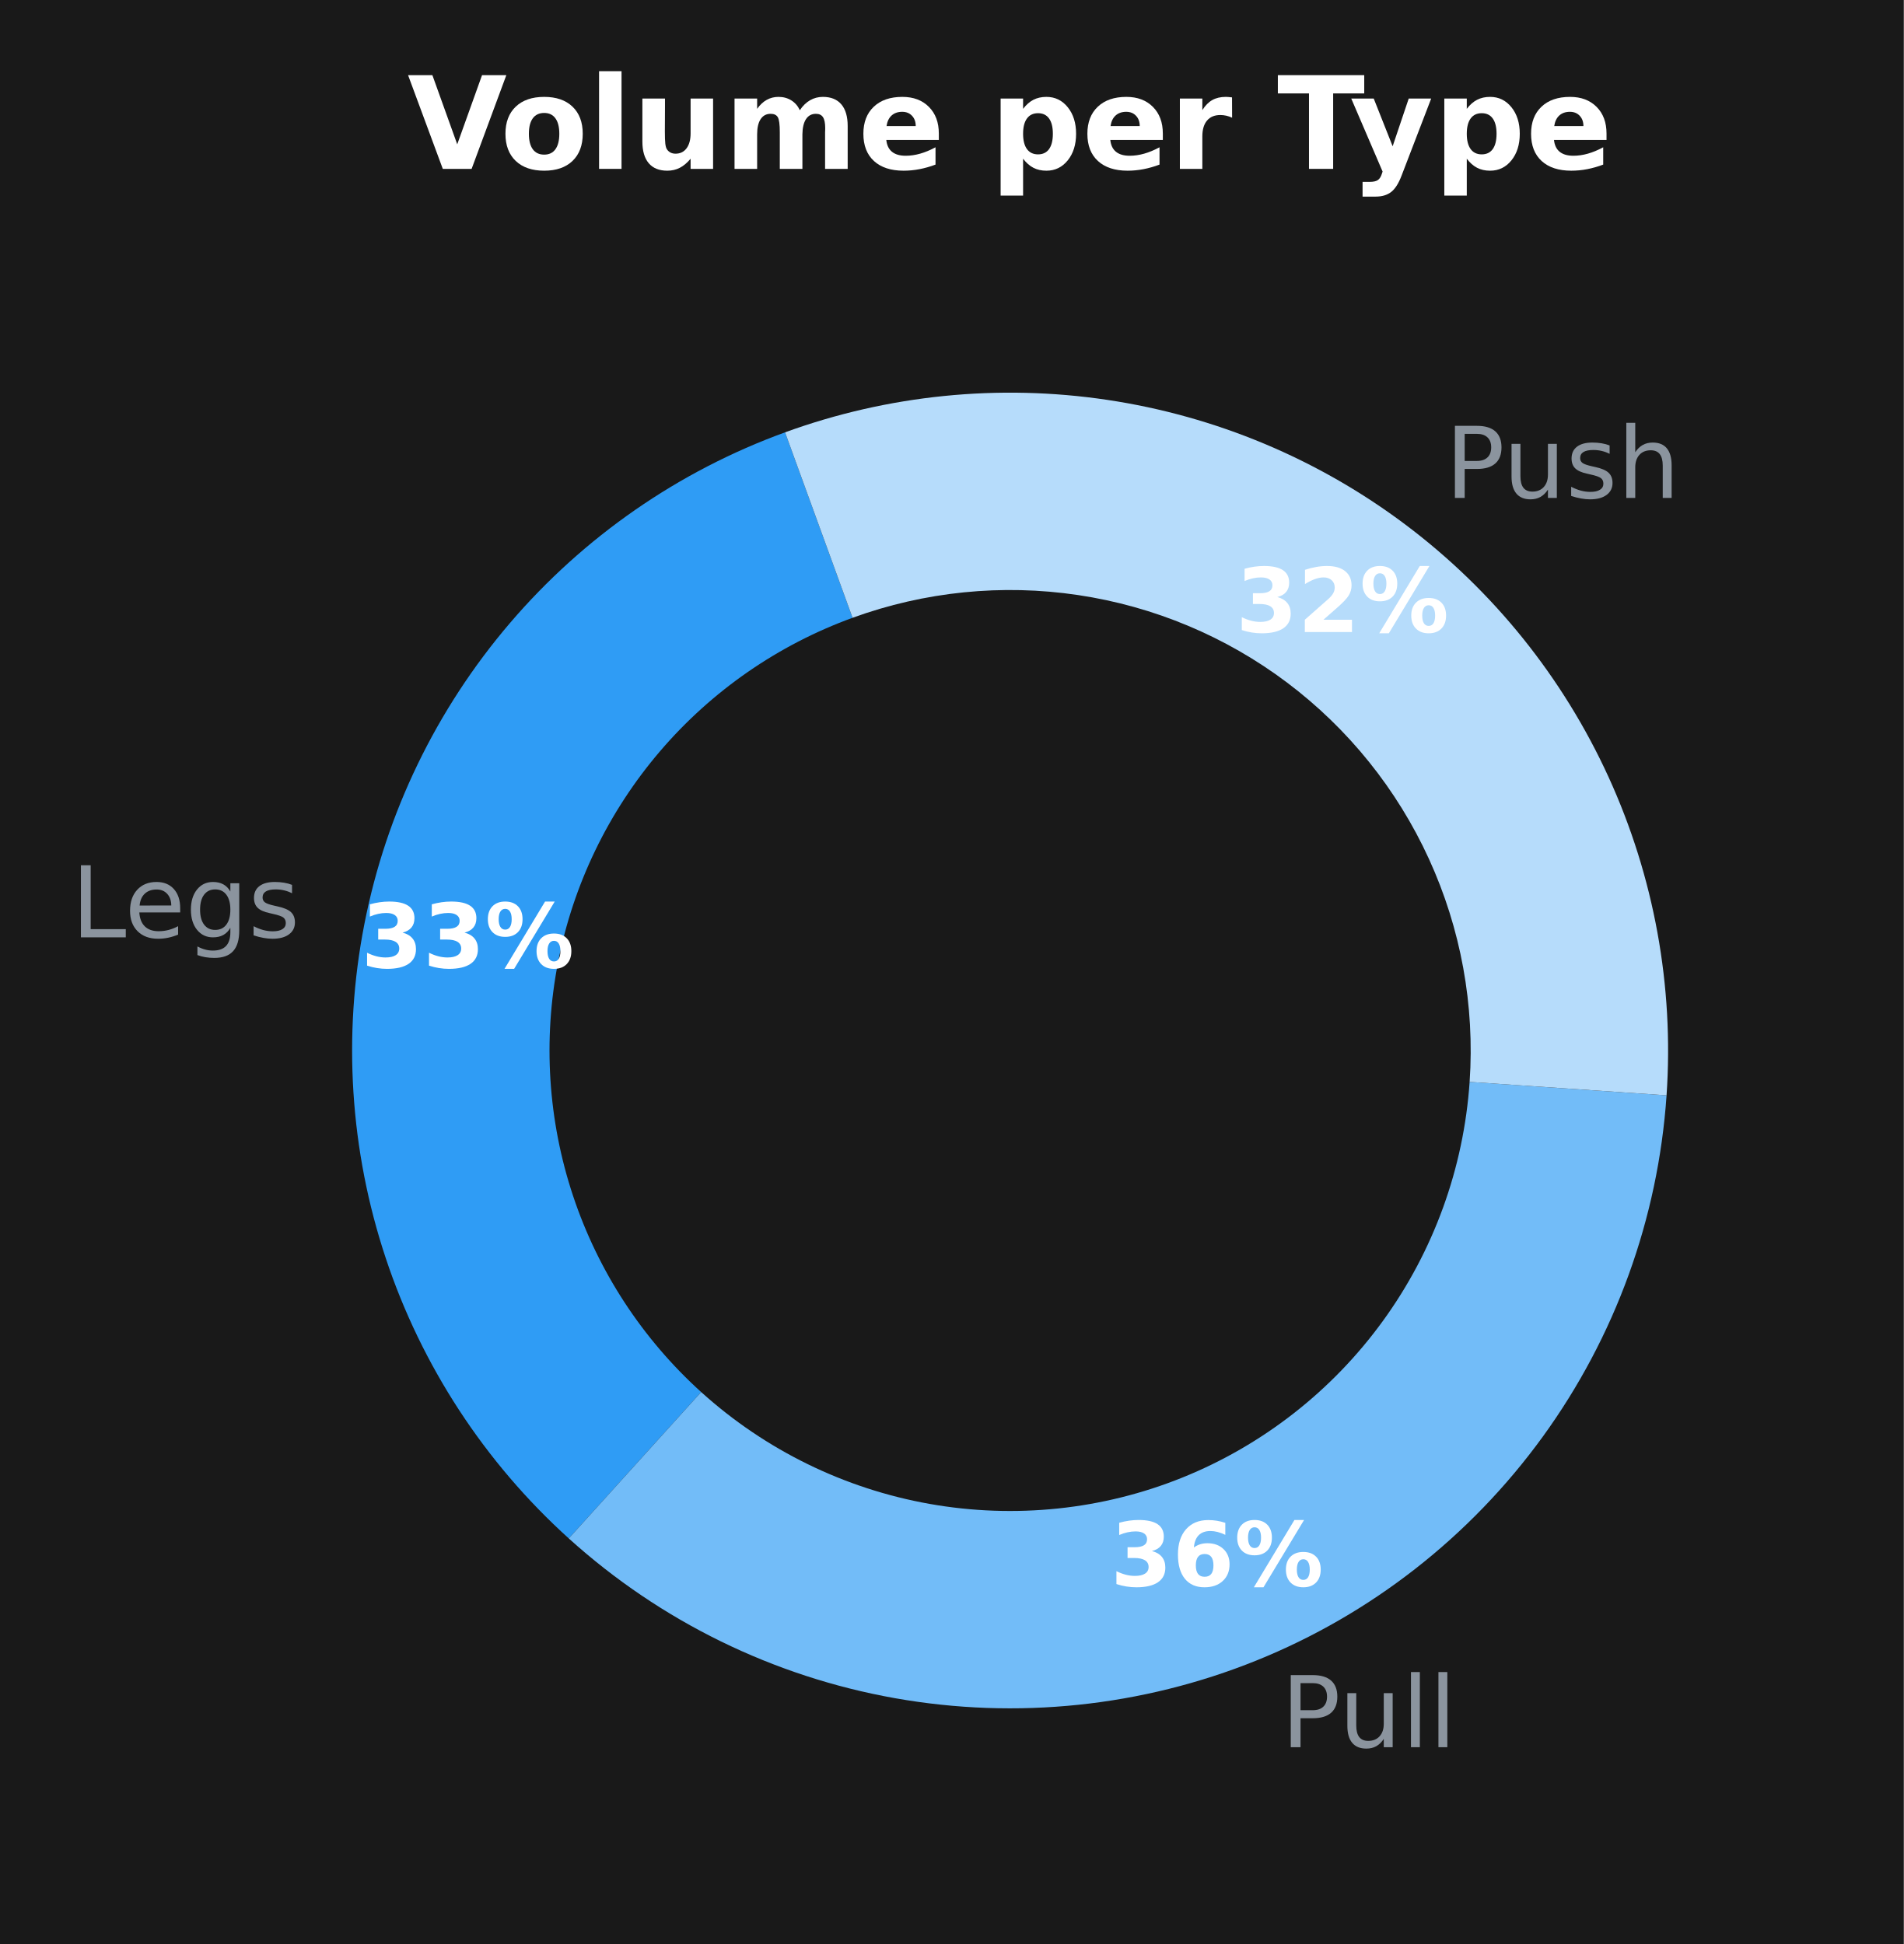
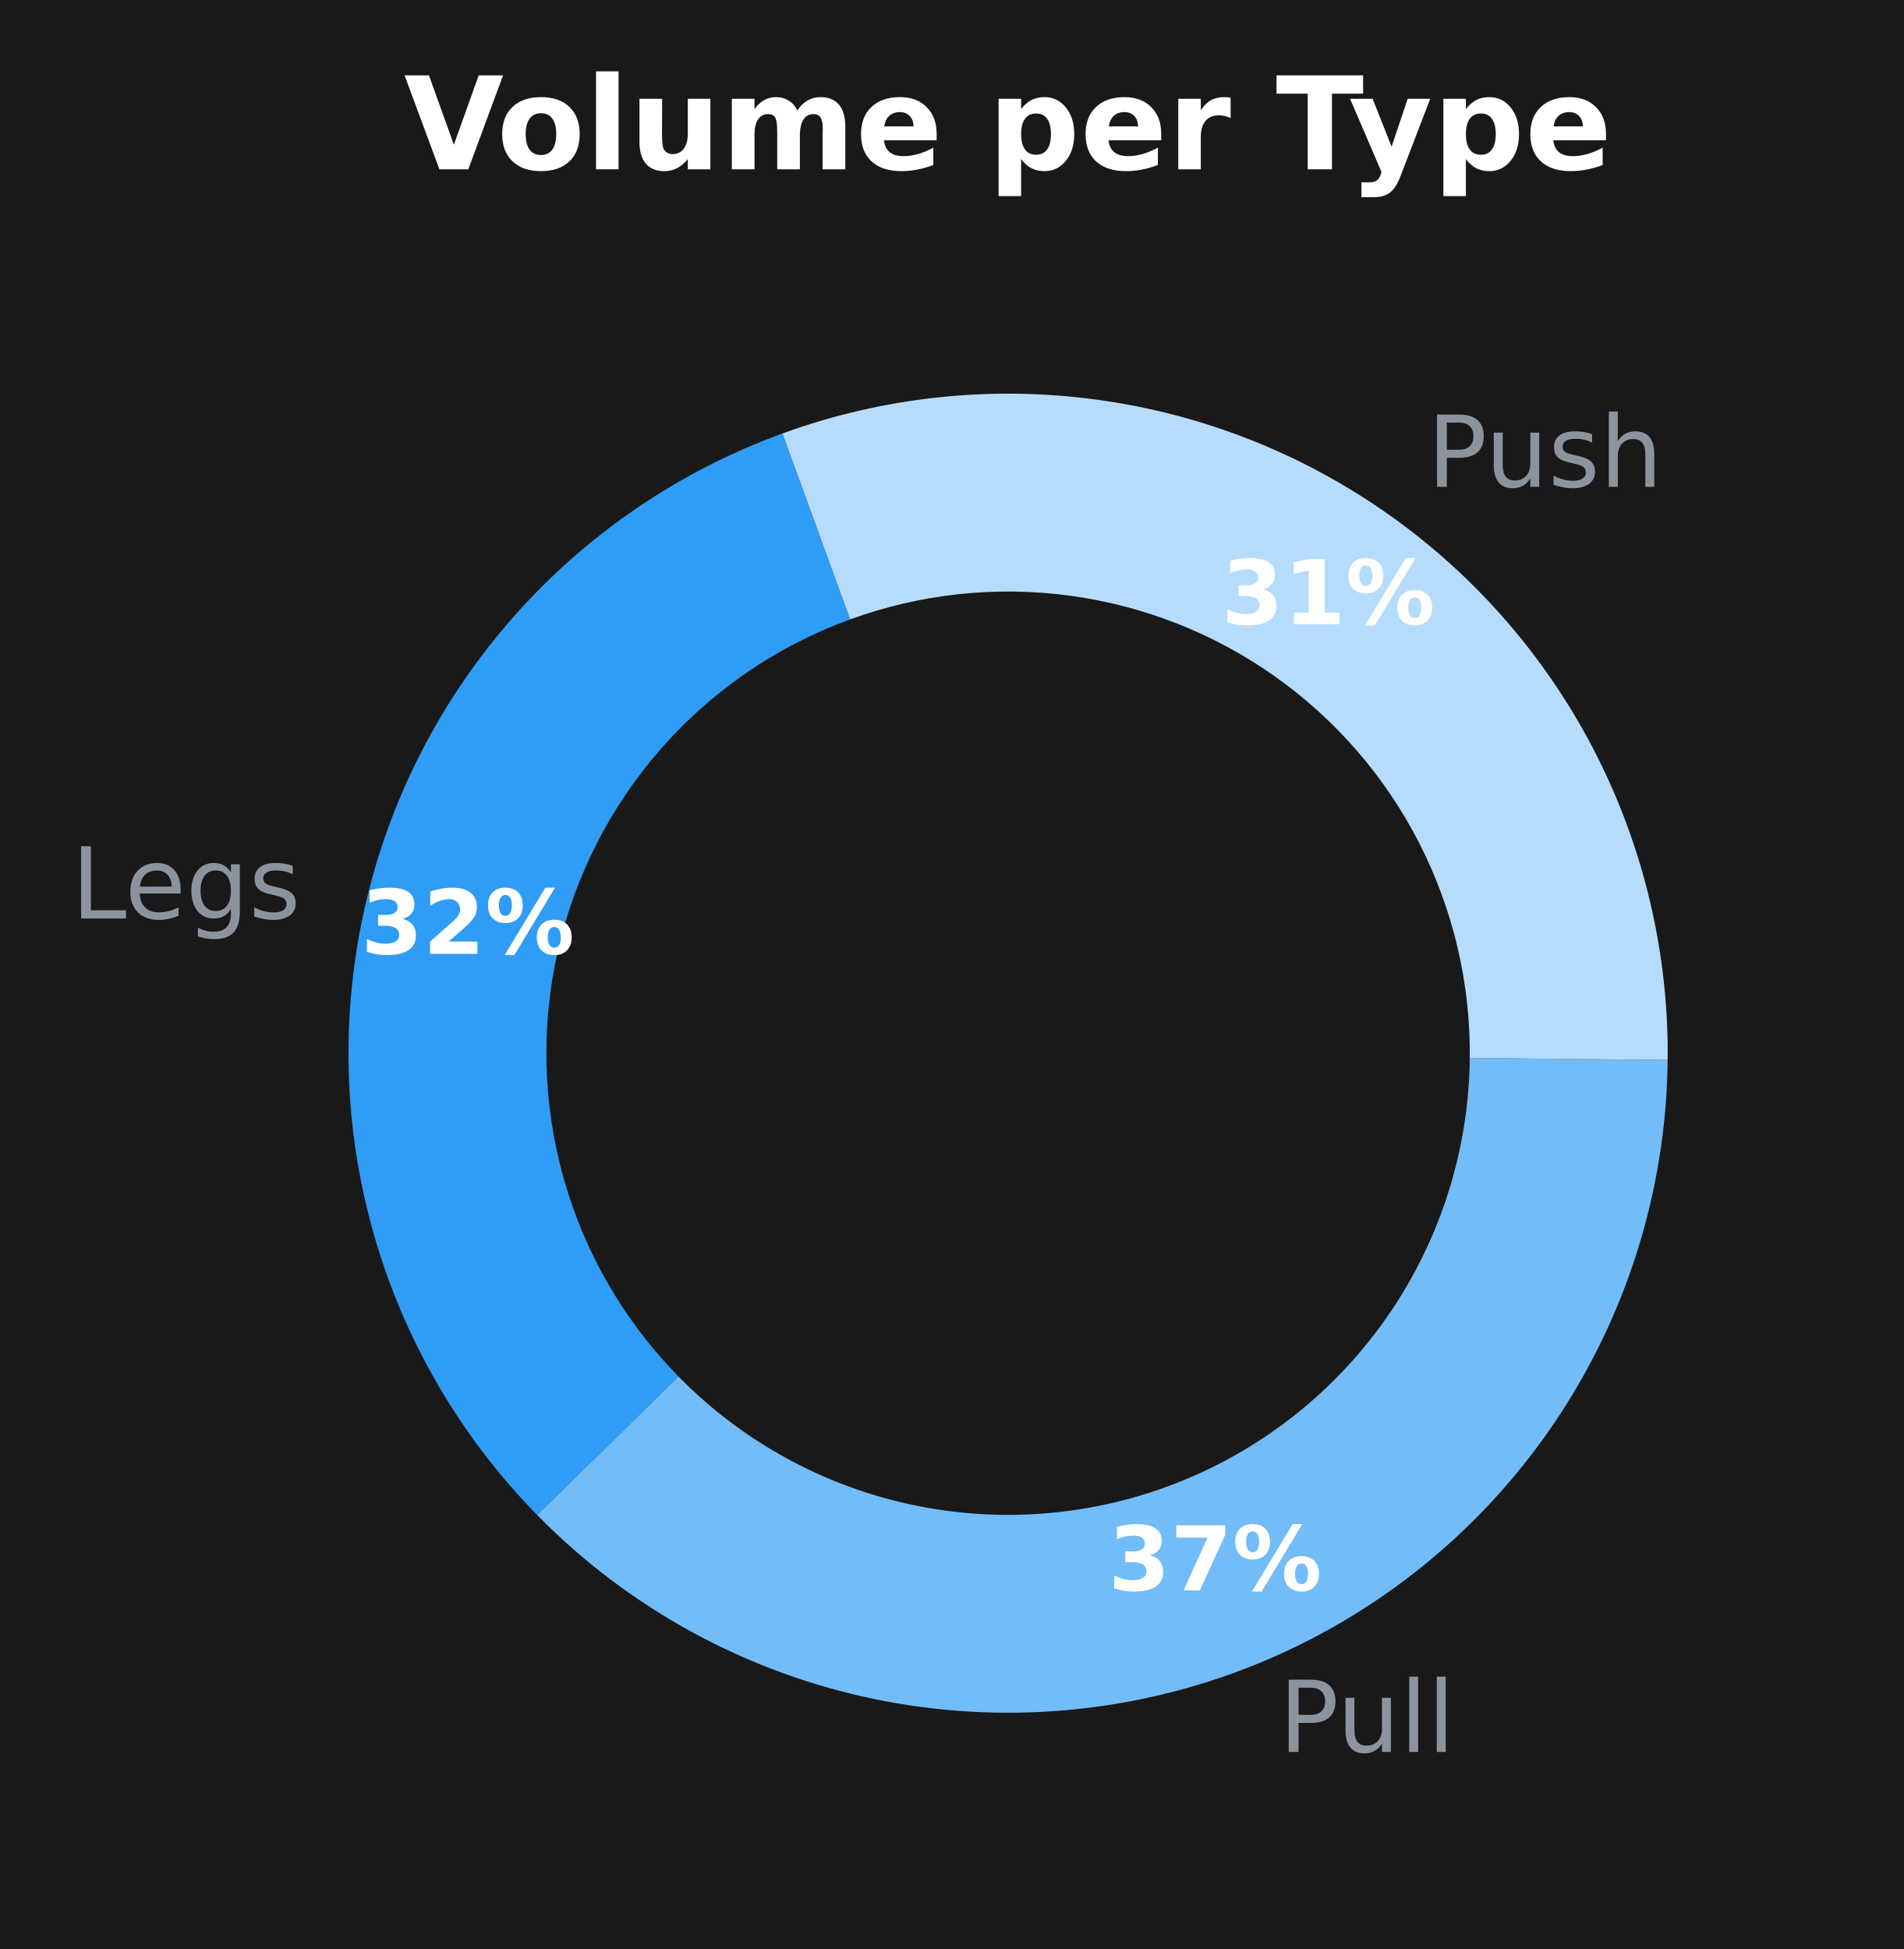
- <svg xmlns="http://www.w3.org/2000/svg" xmlns:xlink="http://www.w3.org/1999/xlink" width="192.489pt" height="196.598pt" viewBox="0 0 192.489 196.598" version="1.1">
+ <svg xmlns="http://www.w3.org/2000/svg" xmlns:xlink="http://www.w3.org/1999/xlink" width="192.036pt" height="196.598pt" viewBox="0 0 192.036 196.598" version="1.1">
  <defs>
    <style type="text/css">*{stroke-linejoin: round; stroke-linecap: butt}</style>
  </defs>
  <g id="figure_1">
    <g id="patch_1">
-       <path d="M 0 196.598  L 192.489 196.598  L 192.489 0  L 0 0  z " style="fill: #191919" />
+       <path d="M 0 196.598  L 192.036 196.598  L 192.036 0  L 0 0  z " style="fill: #191919" />
    </g>
    <g id="axes_1">
      <g id="patch_2">
-         <path d="M 79.375 43.722  C 68.598 47.644 59.017 54.288 51.564 63.004  C 44.111 71.721 39.037 82.218 36.837 93.473  C 34.637 104.729 35.383 116.364 39.005 127.246  C 42.626 138.127 49 147.89 57.507 155.582  L 70.893 140.779  C 64.939 135.394 60.477 128.56 57.942 120.943  C 55.407 113.326 54.884 105.181 56.425 97.303  C 57.965 89.424 61.517 82.076 66.733 75.974  C 71.95 69.873 78.658 65.223 86.201 62.477  z " style="fill: #2f9cf5" />
+         <path d="M 78.922 43.722  C 68.463 47.529 59.124 53.901 51.764 62.252  C 44.405 70.603 39.258 80.669 36.796 91.524  C 34.334 102.379 34.636 113.681 37.673 124.39  C 40.71 135.098 46.386 144.876 54.18 152.822  L 68.429 138.847  C 62.973 133.284 59 126.44 56.874 118.944  C 54.748 111.448 54.537 103.537 56.26 95.938  C 57.983 88.34 61.586 81.293 66.738 75.448  C 71.89 69.602 78.427 65.142 85.749 62.477  z " style="fill: #2f9cf5" />
      </g>
      <g id="patch_3">
-         <path d="M 57.507 155.582  C 66.768 163.957 78.203 169.558 90.497 171.741  C 102.791 173.924 115.455 172.603 127.034 167.928  C 138.613 163.254 148.645 155.413 155.977 145.306  C 163.31 135.199 167.651 123.23 168.502 110.772  L 148.59 109.412  C 147.995 118.132 144.956 126.511 139.823 133.586  C 134.69 140.66 127.668 146.149 119.562 149.421  C 111.457 152.693 102.593 153.618 93.987 152.09  C 85.381 150.562 77.376 146.641 70.893 140.779  z " style="fill: #72bcf8" />
+         <path d="M 54.18 152.822  C 63.39 162.212 75.181 168.664 88.055 171.357  C 100.93 174.05 114.318 172.865 126.519 167.954  C 138.72 163.042 149.196 154.621 156.614 143.759  C 164.032 132.898 168.065 120.077 168.201 106.925  L 148.243 106.719  C 148.148 115.925 145.325 124.9 140.133 132.503  C 134.94 140.106 127.607 146.001 119.066 149.439  C 110.525 152.877 101.154 153.706 92.142 151.821  C 83.13 149.936 74.876 145.42 68.429 138.847  z " style="fill: #72bcf8" />
      </g>
      <g id="patch_4">
-         <path d="M 168.502 110.772  C 169.257 99.719 167.24 88.651 162.634 78.576  C 158.027 68.501 150.977 59.734 142.124 53.074  C 133.271 46.414 122.893 42.07 111.936 40.437  C 100.979 38.804 89.785 39.933 79.375 43.722  L 86.201 62.477  C 93.488 59.825 101.324 59.034 108.994 60.177  C 116.664 61.32 123.928 64.361 130.125 69.023  C 136.322 73.685 141.258 79.822 144.482 86.875  C 147.707 93.927 149.119 101.675 148.59 109.412  z " style="fill: #b6dcfb" />
+         <path d="M 168.201 106.925  C 168.312 96.173 165.815 85.553 160.924 75.977  C 156.033 66.401 148.892 58.152 140.116 51.939  C 131.34 45.726 121.187 41.733 110.53 40.302  C 99.873 38.871 89.027 40.044 78.922 43.722  L 85.749 62.477  C 92.822 59.903 100.414 59.081 107.874 60.083  C 115.334 61.084 122.441 63.88 128.584 68.229  C 134.727 72.578 139.726 78.352 143.149 85.055  C 146.573 91.758 148.321 99.192 148.243 106.719  z " style="fill: #b6dcfb" />
      </g>
      <g id="matplotlib.axis_1" />
      <g id="matplotlib.axis_2" />
      <g id="text_1">
-         <g style="fill: #8b949e" transform="translate(7.2 94.79463) scale(0.1 -0.1)">
+         <g style="fill: #8b949e" transform="translate(7.2 92.65041) scale(0.1 -0.1)">
          <defs>
            <path id="DejaVuSans-2f" d="M 628 4666  L 1259 4666  L 1259 531  L 3531 531  L 3531 0  L 628 0  L 628 4666  z " transform="scale(0.015625)" />
            <path id="DejaVuSans-48" d="M 3597 1894  L 3597 1613  L 953 1613  Q 991 1019 1311 708  Q 1631 397 2203 397  Q 2534 397 2845 478  Q 3156 559 3463 722  L 3463 178  Q 3153 47 2828 -22  Q 2503 -91 2169 -91  Q 1331 -91 842 396  Q 353 884 353 1716  Q 353 2575 817 3079  Q 1281 3584 2069 3584  Q 2775 3584 3186 3129  Q 3597 2675 3597 1894  z M 3022 2063  Q 3016 2534 2758 2815  Q 2500 3097 2075 3097  Q 1594 3097 1305 2825  Q 1016 2553 972 2059  L 3022 2063  z " transform="scale(0.015625)" />
            <path id="DejaVuSans-4a" d="M 2906 1791  Q 2906 2416 2648 2759  Q 2391 3103 1925 3103  Q 1463 3103 1205 2759  Q 947 2416 947 1791  Q 947 1169 1205 825  Q 1463 481 1925 481  Q 2391 481 2648 825  Q 2906 1169 2906 1791  z M 3481 434  Q 3481 -459 3084 -895  Q 2688 -1331 1869 -1331  Q 1566 -1331 1297 -1286  Q 1028 -1241 775 -1147  L 775 -588  Q 1028 -725 1275 -790  Q 1522 -856 1778 -856  Q 2344 -856 2625 -561  Q 2906 -266 2906 331  L 2906 616  Q 2728 306 2450 153  Q 2172 0 1784 0  Q 1141 0 747 490  Q 353 981 353 1791  Q 353 2603 747 3093  Q 1141 3584 1784 3584  Q 2172 3584 2450 3431  Q 2728 3278 2906 2969  L 2906 3500  L 3481 3500  L 3481 434  z " transform="scale(0.015625)" />
            <path id="DejaVuSans-56" d="M 2834 3397  L 2834 2853  Q 2591 2978 2328 3040  Q 2066 3103 1784 3103  Q 1356 3103 1142 2972  Q 928 2841 928 2578  Q 928 2378 1081 2264  Q 1234 2150 1697 2047  L 1894 2003  Q 2506 1872 2764 1633  Q 3022 1394 3022 966  Q 3022 478 2636 193  Q 2250 -91 1575 -91  Q 1294 -91 989 -36  Q 684 19 347 128  L 347 722  Q 666 556 975 473  Q 1284 391 1588 391  Q 1994 391 2212 530  Q 2431 669 2431 922  Q 2431 1156 2273 1281  Q 2116 1406 1581 1522  L 1381 1569  Q 847 1681 609 1914  Q 372 2147 372 2553  Q 372 3047 722 3315  Q 1072 3584 1716 3584  Q 2034 3584 2315 3537  Q 2597 3491 2834 3397  z " transform="scale(0.015625)" />
          </defs>
          <use xlink:href="#DejaVuSans-2f" />
          <use xlink:href="#DejaVuSans-48" transform="translate(53.96875 0)" />
          <use xlink:href="#DejaVuSans-4a" transform="translate(115.5 0)" />
          <use xlink:href="#DejaVuSans-56" transform="translate(178.9844 0)" />
        </g>
      </g>
      <g id="text_2">
-         <g style="fill: #8b949e" transform="translate(129.5244 176.6956) scale(0.1 -0.1)">
+         <g style="fill: #8b949e" transform="translate(129.0034 176.7232) scale(0.1 -0.1)">
          <defs>
            <path id="DejaVuSans-33" d="M 1259 4147  L 1259 2394  L 2053 2394  Q 2494 2394 2734 2622  Q 2975 2850 2975 3272  Q 2975 3691 2734 3919  Q 2494 4147 2053 4147  L 1259 4147  z M 628 4666  L 2053 4666  Q 2838 4666 3239 4311  Q 3641 3956 3641 3272  Q 3641 2581 3239 2228  Q 2838 1875 2053 1875  L 1259 1875  L 1259 0  L 628 0  L 628 4666  z " transform="scale(0.015625)" />
            <path id="DejaVuSans-58" d="M 544 1381  L 544 3500  L 1119 3500  L 1119 1403  Q 1119 906 1312 657  Q 1506 409 1894 409  Q 2359 409 2629 706  Q 2900 1003 2900 1516  L 2900 3500  L 3475 3500  L 3475 0  L 2900 0  L 2900 538  Q 2691 219 2414 64  Q 2138 -91 1772 -91  Q 1169 -91 856 284  Q 544 659 544 1381  z M 1991 3584  L 1991 3584  z " transform="scale(0.015625)" />
            <path id="DejaVuSans-4f" d="M 603 4863  L 1178 4863  L 1178 0  L 603 0  L 603 4863  z " transform="scale(0.015625)" />
          </defs>
          <use xlink:href="#DejaVuSans-33" />
          <use xlink:href="#DejaVuSans-58" transform="translate(58.54688 0)" />
          <use xlink:href="#DejaVuSans-4f" transform="translate(121.9219 0)" />
          <use xlink:href="#DejaVuSans-4f" transform="translate(149.7031 0)" />
        </g>
      </g>
      <g id="text_3">
-         <g style="fill: #8b949e" transform="translate(146.1232 50.35581) scale(0.1 -0.1)">
+         <g style="fill: #8b949e" transform="translate(143.9601 49.10734) scale(0.1 -0.1)">
          <defs>
            <path id="DejaVuSans-4b" d="M 3513 2113  L 3513 0  L 2938 0  L 2938 2094  Q 2938 2591 2744 2837  Q 2550 3084 2163 3084  Q 1697 3084 1428 2787  Q 1159 2491 1159 1978  L 1159 0  L 581 0  L 581 4863  L 1159 4863  L 1159 2956  Q 1366 3272 1645 3428  Q 1925 3584 2291 3584  Q 2894 3584 3203 3211  Q 3513 2838 3513 2113  z " transform="scale(0.015625)" />
          </defs>
          <use xlink:href="#DejaVuSans-33" />
          <use xlink:href="#DejaVuSans-58" transform="translate(58.54688 0)" />
          <use xlink:href="#DejaVuSans-56" transform="translate(121.9219 0)" />
          <use xlink:href="#DejaVuSans-4b" transform="translate(174.0156 0)" />
        </g>
      </g>
      <g id="text_4">
-         <g style="fill: #ffffff" transform="translate(36.51255 97.85365) scale(0.09 -0.09)">
+         <g style="fill: #ffffff" transform="translate(36.40557 96.21624) scale(0.09 -0.09)">
          <defs>
            <path id="DejaVuSans-Bold-16" d="M 2981 2516  Q 3453 2394 3698 2092  Q 3944 1791 3944 1325  Q 3944 631 3412 270  Q 2881 -91 1863 -91  Q 1503 -91 1142 -33  Q 781 25 428 141  L 428 1069  Q 766 900 1098 814  Q 1431 728 1753 728  Q 2231 728 2486 893  Q 2741 1059 2741 1369  Q 2741 1688 2480 1852  Q 2219 2016 1709 2016  L 1228 2016  L 1228 2791  L 1734 2791  Q 2188 2791 2409 2933  Q 2631 3075 2631 3366  Q 2631 3634 2415 3781  Q 2200 3928 1806 3928  Q 1516 3928 1219 3862  Q 922 3797 628 3669  L 628 4550  Q 984 4650 1334 4700  Q 1684 4750 2022 4750  Q 2931 4750 3382 4451  Q 3834 4153 3834 3553  Q 3834 3144 3618 2883  Q 3403 2622 2981 2516  z " transform="scale(0.015625)" />
+             <path id="DejaVuSans-Bold-15" d="M 1844 884  L 3897 884  L 3897 0  L 506 0  L 506 884  L 2209 2388  Q 2438 2594 2547 2791  Q 2656 2988 2656 3200  Q 2656 3528 2436 3728  Q 2216 3928 1850 3928  Q 1569 3928 1234 3808  Q 900 3688 519 3450  L 519 4475  Q 925 4609 1322 4679  Q 1719 4750 2100 4750  Q 2938 4750 3402 4381  Q 3866 4013 3866 3353  Q 3866 2972 3669 2642  Q 3472 2313 2841 1759  L 1844 884  z " transform="scale(0.015625)" />
            <path id="DejaVuSans-Bold-8" d="M 4959 1925  Q 4738 1925 4616 1733  Q 4494 1541 4494 1184  Q 4494 825 4614 633  Q 4734 441 4959 441  Q 5184 441 5303 633  Q 5422 825 5422 1184  Q 5422 1541 5301 1733  Q 5181 1925 4959 1925  z M 4959 2450  Q 5541 2450 5875 2112  Q 6209 1775 6209 1184  Q 6209 594 5875 251  Q 5541 -91 4959 -91  Q 4378 -91 4042 251  Q 3706 594 3706 1184  Q 3706 1772 4042 2111  Q 4378 2450 4959 2450  z M 2094 -91  L 1403 -91  L 4319 4750  L 5013 4750  L 2094 -91  z M 1453 4750  Q 2034 4750 2367 4411  Q 2700 4072 2700 3481  Q 2700 2891 2367 2550  Q 2034 2209 1453 2209  Q 872 2209 539 2550  Q 206 2891 206 3481  Q 206 4072 539 4411  Q 872 4750 1453 4750  z M 1453 4225  Q 1228 4225 1106 4031  Q 984 3838 984 3481  Q 984 3122 1106 2926  Q 1228 2731 1453 2731  Q 1678 2731 1798 2926  Q 1919 3122 1919 3481  Q 1919 3838 1797 4031  Q 1675 4225 1453 4225  z " transform="scale(0.015625)" />
-           </defs>
-           <use xlink:href="#DejaVuSans-Bold-16" />
-           <use xlink:href="#DejaVuSans-Bold-16" transform="translate(69.57812 0)" />
-           <use xlink:href="#DejaVuSans-Bold-8" transform="translate(139.1562 0)" />
-         </g>
-       </g>
-       <g id="text_5">
-         <g style="fill: #ffffff" transform="translate(112.278 160.3959) scale(0.09 -0.09)">
-           <defs>
-             <path id="DejaVuSans-Bold-19" d="M 2316 2303  Q 2000 2303 1842 2098  Q 1684 1894 1684 1484  Q 1684 1075 1842 870  Q 2000 666 2316 666  Q 2634 666 2792 870  Q 2950 1075 2950 1484  Q 2950 1894 2792 2098  Q 2634 2303 2316 2303  z M 3803 4544  L 3803 3681  Q 3506 3822 3243 3889  Q 2981 3956 2731 3956  Q 2194 3956 1894 3657  Q 1594 3359 1544 2772  Q 1750 2925 1990 3001  Q 2231 3078 2516 3078  Q 3231 3078 3670 2659  Q 4109 2241 4109 1563  Q 4109 813 3618 361  Q 3128 -91 2303 -91  Q 1394 -91 895 523  Q 397 1138 397 2266  Q 397 3422 980 4083  Q 1563 4744 2578 4744  Q 2900 4744 3203 4694  Q 3506 4644 3803 4544  z " transform="scale(0.015625)" />
-           </defs>
-           <use xlink:href="#DejaVuSans-Bold-16" />
-           <use xlink:href="#DejaVuSans-Bold-19" transform="translate(69.57812 0)" />
-           <use xlink:href="#DejaVuSans-Bold-8" transform="translate(139.1562 0)" />
-         </g>
-       </g>
-       <g id="text_6">
-         <g style="fill: #ffffff" transform="translate(124.9534 63.91825) scale(0.09 -0.09)">
-           <defs>
-             <path id="DejaVuSans-Bold-15" d="M 1844 884  L 3897 884  L 3897 0  L 506 0  L 506 884  L 2209 2388  Q 2438 2594 2547 2791  Q 2656 2988 2656 3200  Q 2656 3528 2436 3728  Q 2216 3928 1850 3928  Q 1569 3928 1234 3808  Q 900 3688 519 3450  L 519 4475  Q 925 4609 1322 4679  Q 1719 4750 2100 4750  Q 2938 4750 3402 4381  Q 3866 4013 3866 3353  Q 3866 2972 3669 2642  Q 3472 2313 2841 1759  L 1844 884  z " transform="scale(0.015625)" />
          </defs>
          <use xlink:href="#DejaVuSans-Bold-16" />
          <use xlink:href="#DejaVuSans-Bold-15" transform="translate(69.57812 0)" />
          <use xlink:href="#DejaVuSans-Bold-8" transform="translate(139.1562 0)" />
        </g>
      </g>
+       <g id="text_5">
+         <g style="fill: #ffffff" transform="translate(111.7731 160.4169) scale(0.09 -0.09)">
+           <defs>
+             <path id="DejaVuSans-Bold-1a" d="M 428 4666  L 3944 4666  L 3944 3988  L 2125 0  L 953 0  L 2675 3781  L 428 3781  L 428 4666  z " transform="scale(0.015625)" />
+           </defs>
+           <use xlink:href="#DejaVuSans-Bold-16" />
+           <use xlink:href="#DejaVuSans-Bold-1a" transform="translate(69.57812 0)" />
+           <use xlink:href="#DejaVuSans-Bold-8" transform="translate(139.1562 0)" />
+         </g>
+       </g>
+       <g id="text_6">
+         <g style="fill: #ffffff" transform="translate(123.1946 62.96487) scale(0.09 -0.09)">
+           <defs>
+             <path id="DejaVuSans-Bold-14" d="M 750 831  L 1813 831  L 1813 3847  L 722 3622  L 722 4441  L 1806 4666  L 2950 4666  L 2950 831  L 4013 831  L 4013 0  L 750 0  L 750 831  z " transform="scale(0.015625)" />
+           </defs>
+           <use xlink:href="#DejaVuSans-Bold-16" />
+           <use xlink:href="#DejaVuSans-Bold-14" transform="translate(69.57812 0)" />
+           <use xlink:href="#DejaVuSans-Bold-8" transform="translate(139.1562 0)" />
+         </g>
+       </g>
      <g id="text_7">
-         <g style="fill: #ffffff" transform="translate(41.19656 17.07797) scale(0.13 -0.13)">
+         <g style="fill: #ffffff" transform="translate(40.74393 17.07797) scale(0.13 -0.13)">
          <defs>
            <path id="DejaVuSans-Bold-39" d="M 31 4666  L 1241 4666  L 2478 1222  L 3713 4666  L 4922 4666  L 3194 0  L 1759 0  L 31 4666  z " transform="scale(0.015625)" />
            <path id="DejaVuSans-Bold-52" d="M 2203 2784  Q 1831 2784 1636 2517  Q 1441 2250 1441 1747  Q 1441 1244 1636 976  Q 1831 709 2203 709  Q 2569 709 2762 976  Q 2956 1244 2956 1747  Q 2956 2250 2762 2517  Q 2569 2784 2203 2784  z M 2203 3584  Q 3106 3584 3614 3096  Q 4122 2609 4122 1747  Q 4122 884 3614 396  Q 3106 -91 2203 -91  Q 1297 -91 786 396  Q 275 884 275 1747  Q 275 2609 786 3096  Q 1297 3584 2203 3584  z " transform="scale(0.015625)" />
            <path id="DejaVuSans-Bold-4f" d="M 538 4863  L 1656 4863  L 1656 0  L 538 0  L 538 4863  z " transform="scale(0.015625)" />
            <path id="DejaVuSans-Bold-58" d="M 500 1363  L 500 3500  L 1625 3500  L 1625 3150  Q 1625 2866 1622 2436  Q 1619 2006 1619 1863  Q 1619 1441 1641 1255  Q 1663 1069 1716 984  Q 1784 875 1895 815  Q 2006 756 2150 756  Q 2500 756 2700 1025  Q 2900 1294 2900 1772  L 2900 3500  L 4019 3500  L 4019 0  L 2900 0  L 2900 506  Q 2647 200 2364 54  Q 2081 -91 1741 -91  Q 1134 -91 817 281  Q 500 653 500 1363  z " transform="scale(0.015625)" />
            <path id="DejaVuSans-Bold-50" d="M 3781 2919  Q 3994 3244 4286 3414  Q 4578 3584 4928 3584  Q 5531 3584 5847 3212  Q 6163 2841 6163 2131  L 6163 0  L 5038 0  L 5038 1825  Q 5041 1866 5042 1909  Q 5044 1953 5044 2034  Q 5044 2406 4934 2573  Q 4825 2741 4581 2741  Q 4263 2741 4089 2478  Q 3916 2216 3909 1719  L 3909 0  L 2784 0  L 2784 1825  Q 2784 2406 2684 2573  Q 2584 2741 2328 2741  Q 2006 2741 1831 2477  Q 1656 2213 1656 1722  L 1656 0  L 531 0  L 531 3500  L 1656 3500  L 1656 2988  Q 1863 3284 2130 3434  Q 2397 3584 2719 3584  Q 3081 3584 3359 3409  Q 3638 3234 3781 2919  z " transform="scale(0.015625)" />
            <path id="DejaVuSans-Bold-48" d="M 4031 1759  L 4031 1441  L 1416 1441  Q 1456 1047 1700 850  Q 1944 653 2381 653  Q 2734 653 3104 758  Q 3475 863 3866 1075  L 3866 213  Q 3469 63 3072 -14  Q 2675 -91 2278 -91  Q 1328 -91 801 392  Q 275 875 275 1747  Q 275 2603 792 3093  Q 1309 3584 2216 3584  Q 3041 3584 3536 3087  Q 4031 2591 4031 1759  z M 2881 2131  Q 2881 2450 2695 2645  Q 2509 2841 2209 2841  Q 1884 2841 1681 2658  Q 1478 2475 1428 2131  L 2881 2131  z " transform="scale(0.015625)" />
            <path id="DejaVuSans-Bold-3" transform="scale(0.015625)" />
            <path id="DejaVuSans-Bold-53" d="M 1656 506  L 1656 -1331  L 538 -1331  L 538 3500  L 1656 3500  L 1656 2988  Q 1888 3294 2169 3439  Q 2450 3584 2816 3584  Q 3463 3584 3878 3070  Q 4294 2556 4294 1747  Q 4294 938 3878 423  Q 3463 -91 2816 -91  Q 2450 -91 2169 54  Q 1888 200 1656 506  z M 2400 2772  Q 2041 2772 1848 2508  Q 1656 2244 1656 1747  Q 1656 1250 1848 986  Q 2041 722 2400 722  Q 2759 722 2948 984  Q 3138 1247 3138 1747  Q 3138 2247 2948 2509  Q 2759 2772 2400 2772  z " transform="scale(0.015625)" />
            <path id="DejaVuSans-Bold-55" d="M 3138 2547  Q 2991 2616 2845 2648  Q 2700 2681 2553 2681  Q 2122 2681 1889 2404  Q 1656 2128 1656 1613  L 1656 0  L 538 0  L 538 3500  L 1656 3500  L 1656 2925  Q 1872 3269 2151 3426  Q 2431 3584 2822 3584  Q 2878 3584 2943 3579  Q 3009 3575 3134 3559  L 3138 2547  z " transform="scale(0.015625)" />
            <path id="DejaVuSans-Bold-37" d="M 31 4666  L 4331 4666  L 4331 3756  L 2784 3756  L 2784 0  L 1581 0  L 1581 3756  L 31 3756  L 31 4666  z " transform="scale(0.015625)" />
            <path id="DejaVuSans-Bold-5c" d="M 78 3500  L 1197 3500  L 2138 1125  L 2938 3500  L 4056 3500  L 2584 -331  Q 2363 -916 2067 -1148  Q 1772 -1381 1288 -1381  L 641 -1381  L 641 -647  L 991 -647  Q 1275 -647 1404 -556  Q 1534 -466 1606 -231  L 1638 -134  L 78 3500  z " transform="scale(0.015625)" />
          </defs>
          <use xlink:href="#DejaVuSans-Bold-39" />
          <use xlink:href="#DejaVuSans-Bold-52" transform="translate(71.92188 0)" />
          <use xlink:href="#DejaVuSans-Bold-4f" transform="translate(140.625 0)" />
          <use xlink:href="#DejaVuSans-Bold-58" transform="translate(174.9062 0)" />
          <use xlink:href="#DejaVuSans-Bold-50" transform="translate(246.0938 0)" />
          <use xlink:href="#DejaVuSans-Bold-48" transform="translate(350.2969 0)" />
          <use xlink:href="#DejaVuSans-Bold-3" transform="translate(418.125 0)" />
          <use xlink:href="#DejaVuSans-Bold-53" transform="translate(452.9375 0)" />
          <use xlink:href="#DejaVuSans-Bold-48" transform="translate(524.5156 0)" />
          <use xlink:href="#DejaVuSans-Bold-55" transform="translate(592.3438 0)" />
          <use xlink:href="#DejaVuSans-Bold-3" transform="translate(641.6562 0)" />
          <use xlink:href="#DejaVuSans-Bold-37" transform="translate(676.4688 0)" />
          <use xlink:href="#DejaVuSans-Bold-5c" transform="translate(732.8281 0)" />
          <use xlink:href="#DejaVuSans-Bold-53" transform="translate(798.0156 0)" />
          <use xlink:href="#DejaVuSans-Bold-48" transform="translate(869.5938 0)" />
        </g>
      </g>
    </g>
  </g>
</svg>
